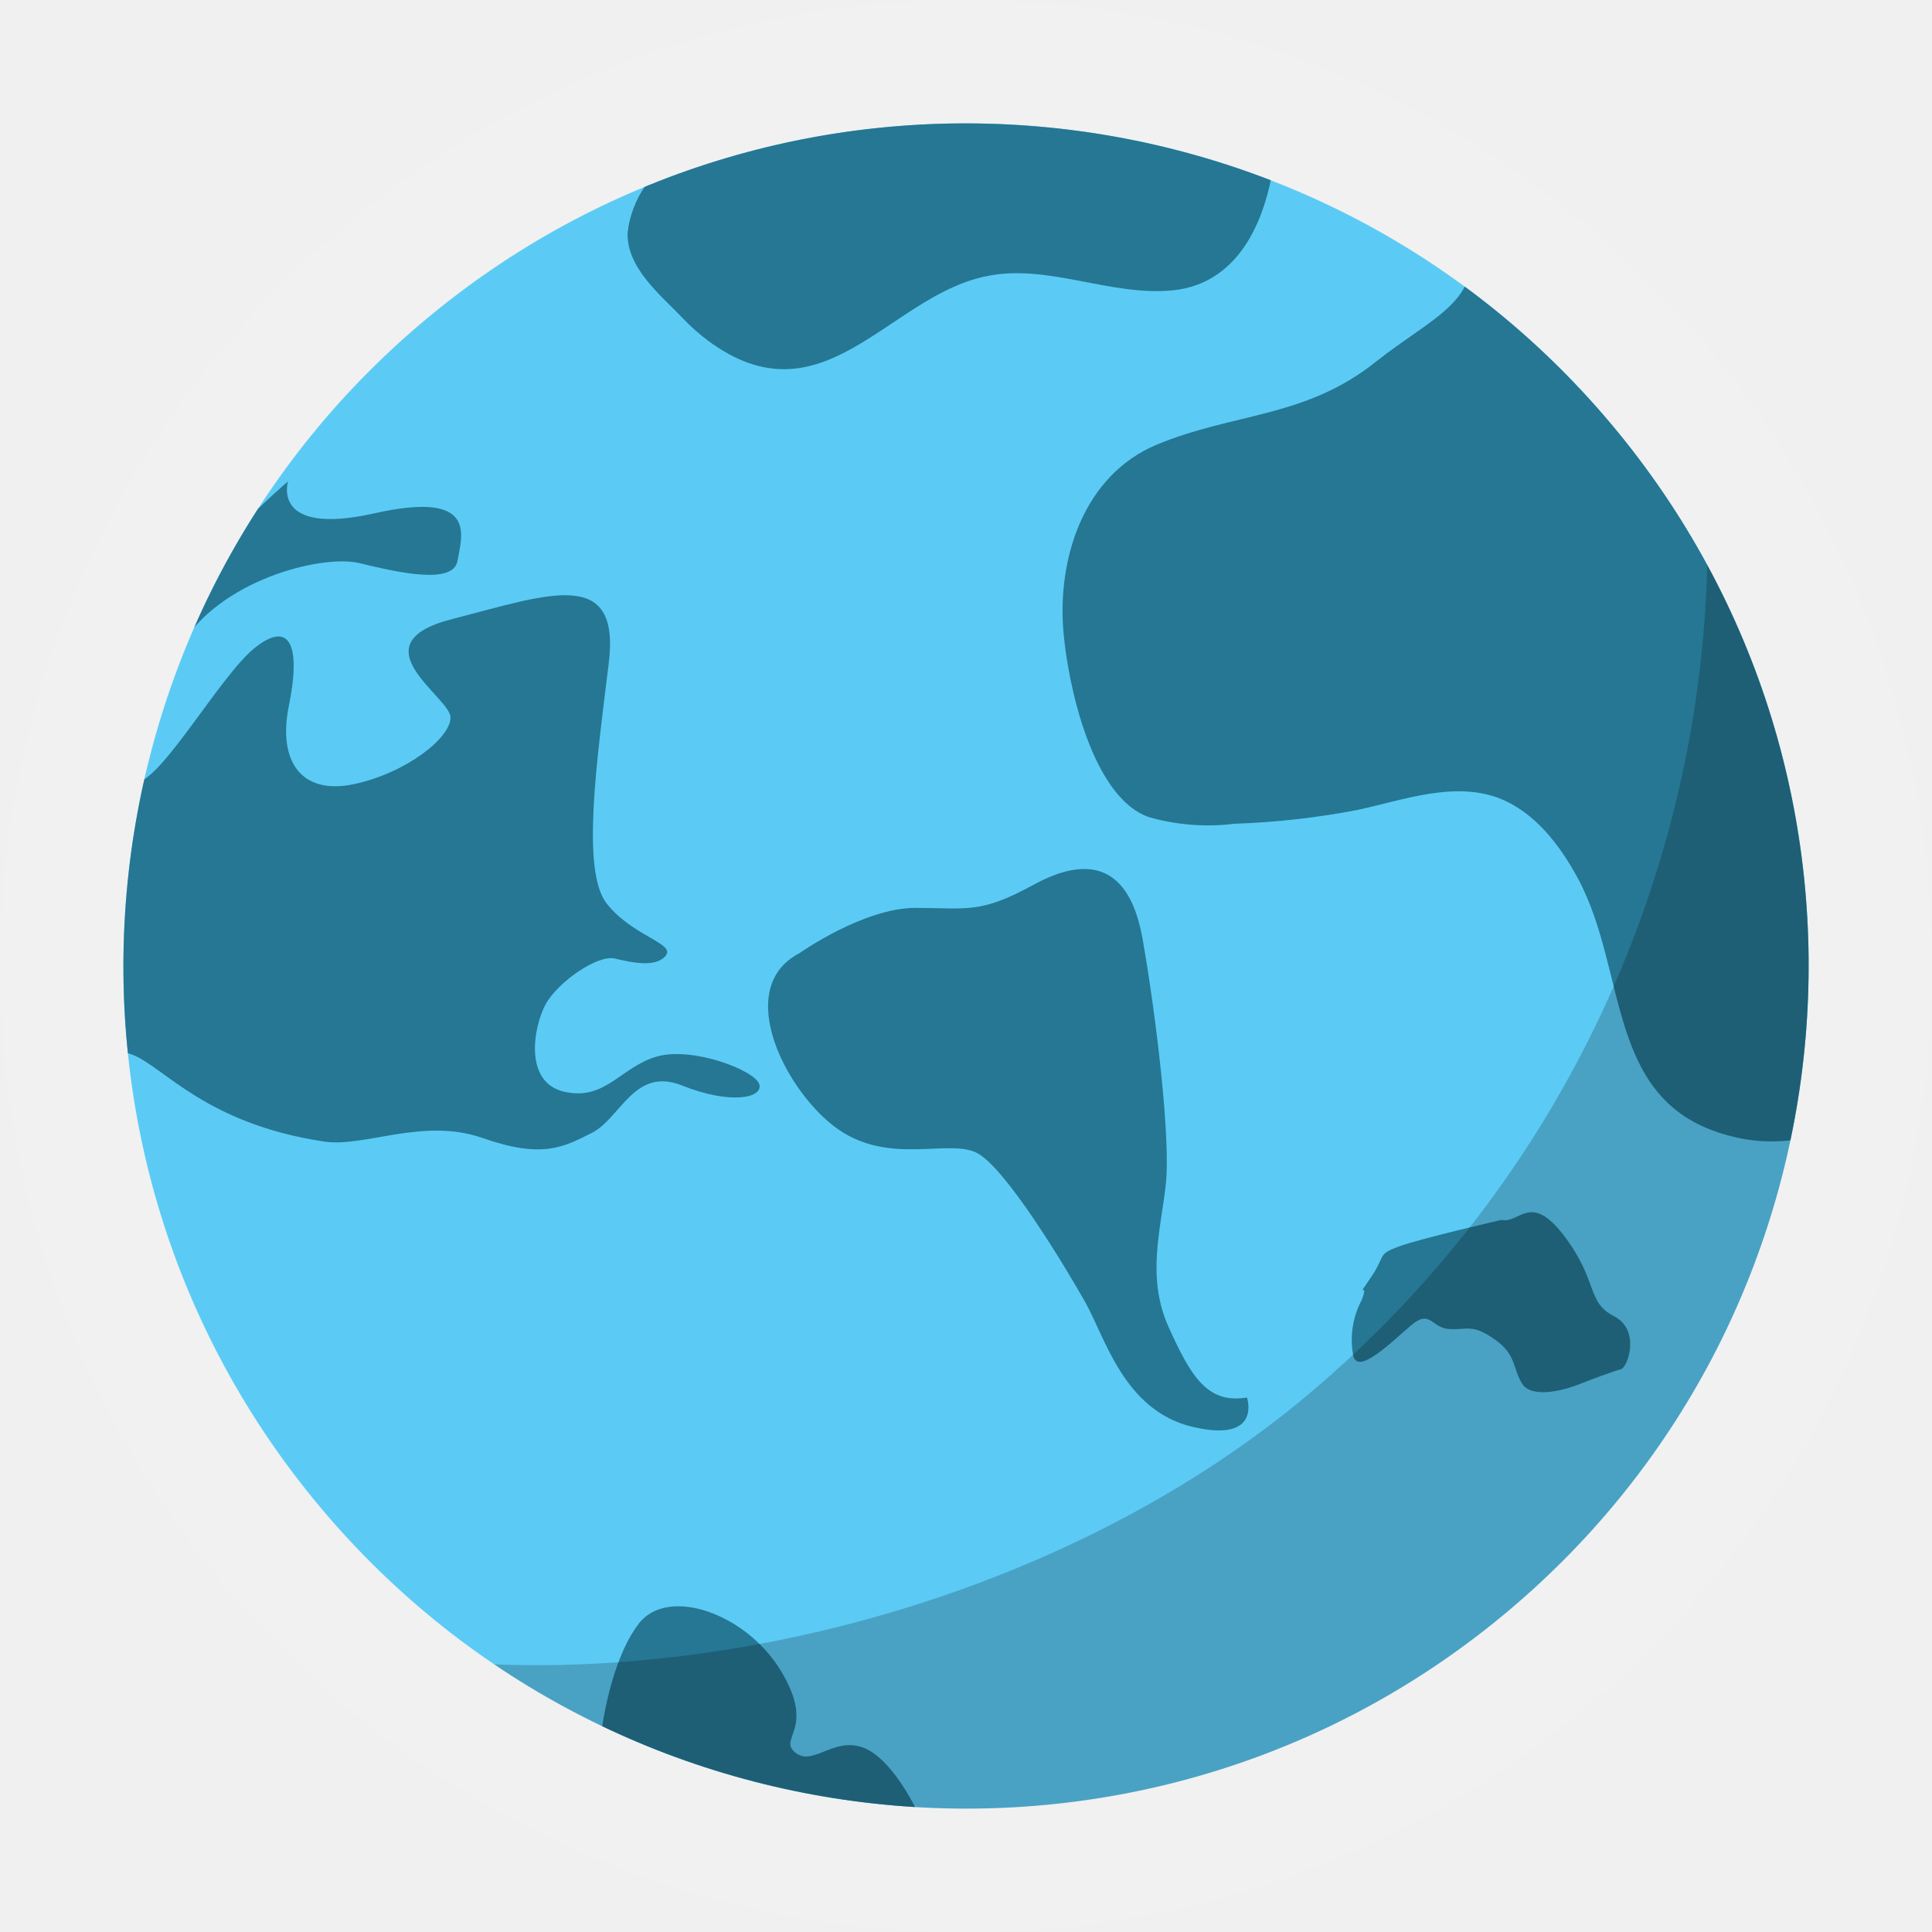
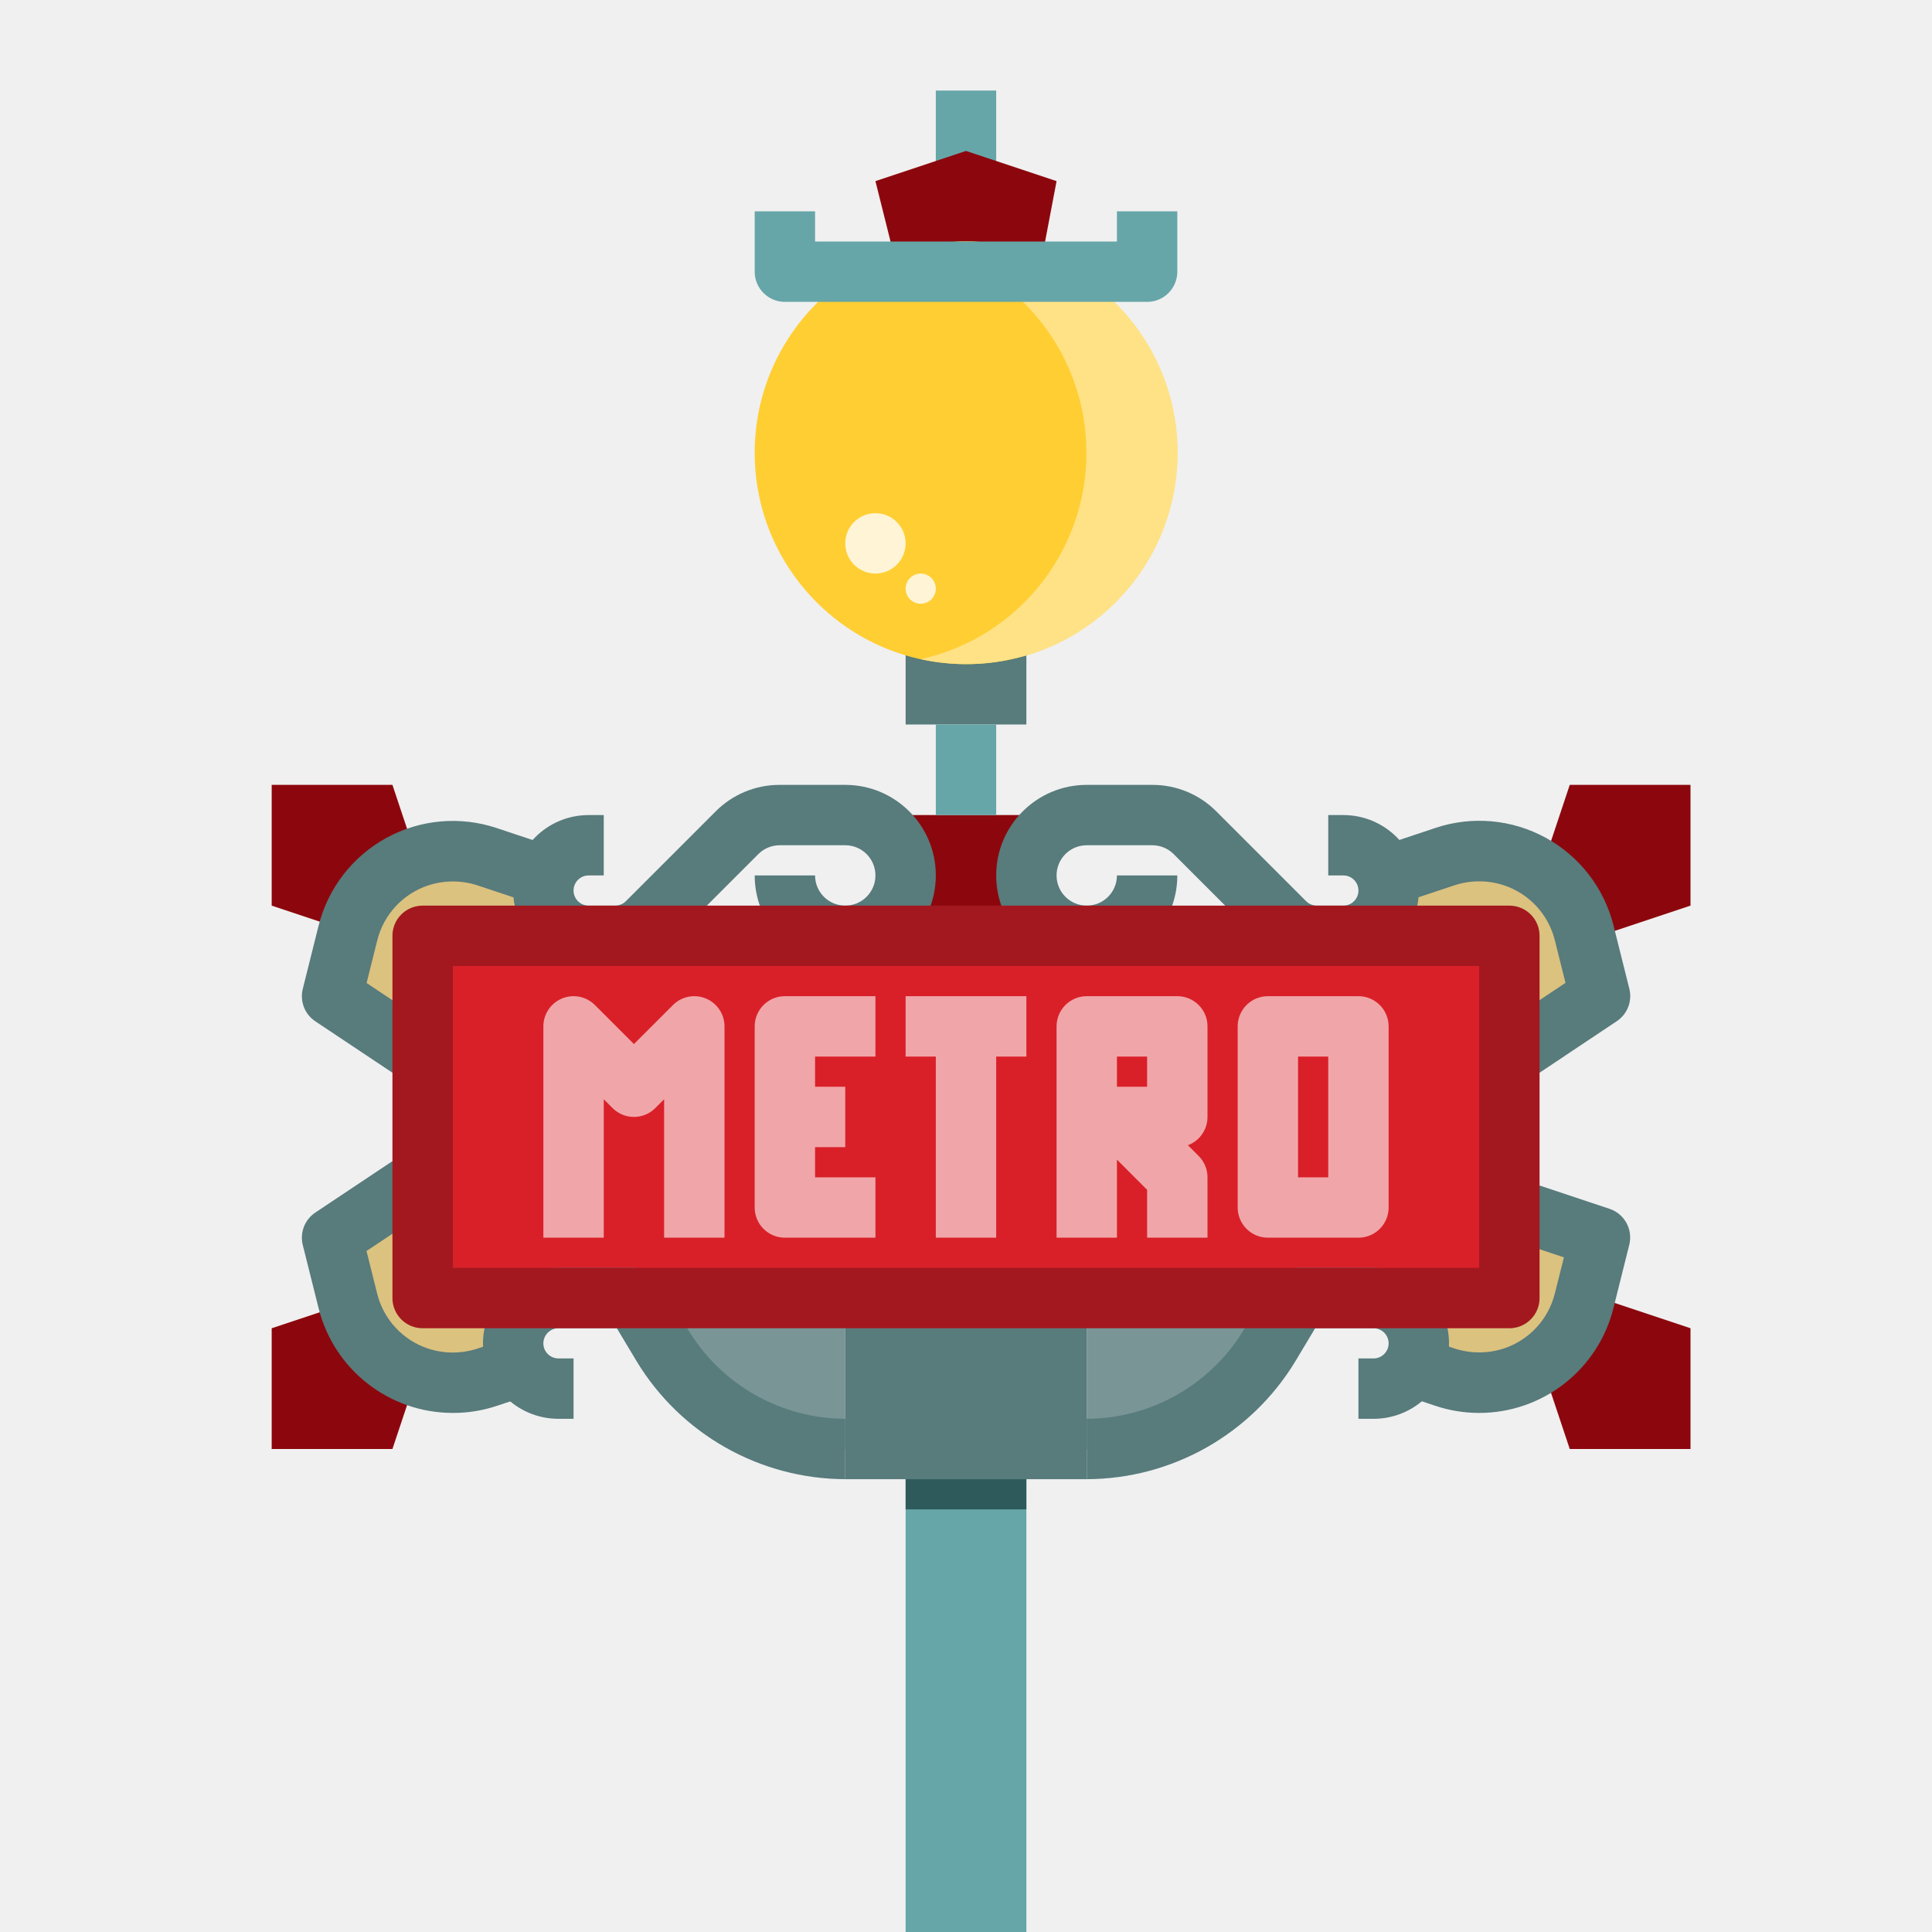
- <svg xmlns="http://www.w3.org/2000/svg" viewBox="0 0 139.64 139.64">
-   <defs>
-     <style>.cls-1{fill:#5bcbf5;}.cls-2{fill:#fff;opacity:0.1;}.cls-3{clip-path:url(#clip-path);}.cls-4{fill:#257793;}.cls-5{opacity:0.2;}</style>
-     <clipPath id="clip-path">
-       <circle class="cls-1" cx="69.82" cy="69.82" r="60.9" transform="translate(-28.55 61.3) rotate(-40.05)" />
-     </clipPath>
-   </defs>
-   <g id="Layer_2" data-name="Layer 2">
-     <g id="Layer_1-2" data-name="Layer 1">
-       <g id="earth">
-         <circle class="cls-2" cx="69.82" cy="69.82" r="69.82" transform="translate(-28.91 70.93) rotate(-45.64)" />
-         <circle class="cls-1" cx="69.82" cy="69.82" r="60.9" transform="translate(-28.55 61.3) rotate(-40.05)" />
-         <g class="cls-3">
-           <path class="cls-4" d="M2.63,74.4A52.68,52.68,0,0,1,20.82,34.79s-1.28,4,6.25,2.31,6.3,1.65,6,3.43-4.4.82-7.1.17S15.78,41.92,13,46.8s-5.26,8.9-3.54,9.74,6.33-7.66,9-9.75S21.7,47,20.88,51s.88,6.48,4.68,5.68,7.06-3.38,7-4.85-6.84-5.3.1-7.08S44.86,40.9,44,47.92s-2,15-.16,17.37,5,2.89,4.28,3.78-2.44.5-3.69.21-4.13,1.71-5,3.32-1.6,5.64,1.36,6.31,4.07-1.78,6.66-2.54,7.14,1,7.43,2-2.1,1.48-5.57.09-4.45,2.37-6.53,3.42-3.6,1.88-7.91.37-8.57.73-11.51.25C14.89,81.2,11.94,77.2,9.6,76.24a47.8,47.8,0,0,0-7-1.84Zm0,0" />
-           <path class="cls-4" d="M57.77,68.9s4.64-3.28,8.39-3.28,4.65.46,8.54-1.67,6.92-1.52,7.88,3.9,2.05,14.45,1.68,17.77-1.41,6.72.21,10.31,2.81,5.55,5.66,5.08c0,0,1.11,3.29-3.89,2.13s-6.36-6.46-7.79-9-5.85-9.9-7.92-10.85-6.21.9-9.91-1.64S52.88,71.46,57.77,68.9Zm0,0" />
-           <path class="cls-4" d="M106.07,17.4c1.23,4.3-2.64,5.57-6.63,8.75-5.12,4.08-10.2,3.65-15.86,6-5.25,2.22-7.16,8.17-6.72,13.48.33,3.94,2.09,12,6.18,13.43a15.55,15.55,0,0,0,6.17.48,57.4,57.4,0,0,0,8.91-1c3.36-.73,6.88-2.05,10.12-.89,2.67,1,4.5,3.41,5.84,5.9C117.72,70.39,116,79.75,125,82.09a11.6,11.6,0,0,0,9.61-1.62,75.57,75.57,0,0,0-28.5-63.07Z" />
-           <path class="cls-4" d="M46.65,13.42a7.4,7.4,0,0,0-1.29,3.41c-.07,2.56,2.44,4.54,4,6.18a14.68,14.68,0,0,0,1.81,1.61c8.25,6.11,13-3.14,20-4.63,4.45-1,9,1.43,13.55,1,5.14-.49,7.15-5.71,7.53-10.86q-3.75-2.91-7.75-5.49c-12.81-8.26-30-4.51-37.78,8.61Z" />
-           <path class="cls-4" d="M43.49,125.16a41.14,41.14,0,0,0,22.75,5.65s-1.78-3.78-3.91-4.52-3.6,1.42-4.86.37,1.51-1.65-1-5.85-8.19-6.18-10.29-3.47-2.71,7.82-2.71,7.82Z" />
-           <path class="cls-4" d="M108.53,88.17c1.31.3,2.08-2.07,4.54,1.18s1.59,4.76,3.57,5.77,1,3.73.51,3.85-2.16.74-3.06,1.1-3.37,1.08-4.08-.07-.38-2.07-2-3.21-2-.64-3.28-.73-1.35-1.43-2.7-.3-4,3.82-4.24,2.12a6.14,6.14,0,0,1,.62-3.9c.62-1.57-.56.14.62-1.57s.47-1.71,2-2.29S108.53,88.17,108.53,88.17Z" />
-           <path class="cls-5" d="M123.42,39.39A80.86,80.86,0,0,1,94.54,100.8c-16.43,13.81-40.15,20.53-60,19.44a55.56,55.56,0,0,0,4.67,3,61.5,61.5,0,0,0,84.22-83.87Z" />
-         </g>
-       </g>
+ <svg xmlns="http://www.w3.org/2000/svg" version="1.1" width="512" height="512" x="0" y="0" viewBox="0 0 64 64" style="enable-background:new 0 0 512 512" xml:space="preserve" class="">
+   <g>
+     <g data-name="17-Paris metro">
+       <path fill="#66a6a8" d="M31 3h2v3h-2z" data-original="#66a6a8" class="" />
+       <path fill="#dbc27f" d="m18 29-1.867-.622a3.585 3.585 0 0 0-2.266 0 3.582 3.582 0 0 0-2.344 2.531L11 33l3 2M46 29l1.867-.622a3.585 3.585 0 0 1 2.266 0 3.582 3.582 0 0 1 2.344 2.531L53 33l-3 2M46 45l1.867.622a3.585 3.585 0 0 0 2.266 0 3.582 3.582 0 0 0 2.344-2.531L53 41l-3-1M18 45l-1.867.622a3.585 3.585 0 0 1-2.266 0 3.582 3.582 0 0 1-2.344-2.531L11 41l3-2" data-original="#dbc27f" />
+       <path fill="#8c070d" d="m30 10-1-4 3-1 3 1-.688 3.625M30 27h4v4h-4z" data-original="#8c070d" />
+       <path fill="#587b7c" d="M30 21h4v3h-4z" data-original="#587b7c" />
+       <path fill="#8c070d" d="m12 43-3 1v4h4l1-3M12 31l-3-1v-4h4l1 3M53 31l3-1v-4h-4l-1 3M53 43l3 1v4h-4l-1-3" data-original="#8c070d" />
+       <circle cx="32" cy="15" r="7" fill="#ffce33" data-original="#ffce33" class="" />
+       <path fill="#ffe285" d="M32 8a7 7 0 0 0-1.5.165 7 7 0 0 1 0 13.67A7 7 0 1 0 32 8z" data-original="#ffe285" class="" />
+       <path fill="#66a6a8" d="M30 49h4v15h-4z" data-original="#66a6a8" class="" />
+       <path fill="#799596" d="m43 43-.942 1.57A7.064 7.064 0 0 1 36 48v-5M21 43l.942 1.57A7.064 7.064 0 0 0 28 48v-5" data-original="#799596" />
+       <path fill="#587b7c" d="M28 43h8v6h-8z" data-original="#587b7c" />
+       <path fill="#d92029" d="M14 31h36v12H14z" data-original="#d92029" />
+       <path fill="#f0a6a9" d="M29 35v-2h-3a1 1 0 0 0-1 1v6a1 1 0 0 0 1 1h3v-2h-2v-1h1v-2h-1v-1zM34 33h-4v2h1v6h2v-6h1zM40 41h-2v-1.586l-1-1V41h-2v-7a1 1 0 0 1 1-1h3a1 1 0 0 1 1 1v3a1 1 0 0 1-.649.937l.356.356A1 1 0 0 1 40 39zm-3-5h1v-1h-1zM45 41h-3a1 1 0 0 1-1-1v-6a1 1 0 0 1 1-1h3a1 1 0 0 1 1 1v6a1 1 0 0 1-1 1zm-2-2h1v-4h-1zM24 41h-2v-4.586l-.293.293a1 1 0 0 1-1.414 0L20 36.414V41h-2v-7a1 1 0 0 1 1.707-.707L21 34.586l1.293-1.293A1 1 0 0 1 24 34z" data-original="#f0a6a9" />
+       <path fill="#587b7c" d="M28 49a8.108 8.108 0 0 1-6.916-3.915L20.434 44H18.5a.5.5 0 0 0 0 1h.5v2h-.5a2.5 2.5 0 0 1 0-5H21a1 1 0 0 1 .857.485l.942 1.571A6.1 6.1 0 0 0 28 47zM36 49v-2a6.1 6.1 0 0 0 5.2-2.944l.942-1.571A1 1 0 0 1 43 42h2.5a2.5 2.5 0 0 1 0 5H45v-2h.5a.5.5 0 0 0 0-1h-1.934l-.65 1.085A8.108 8.108 0 0 1 36 49z" data-original="#587b7c" />
+       <path fill="#66a6a8" d="M31 24h2v3h-2z" data-original="#66a6a8" class="" />
+       <path fill="#587b7c" d="M28 32a3 3 0 0 1-3-3h2a1 1 0 1 0 1-1h-2.171a1 1 0 0 0-.708.293l-2.975 2.975a2.516 2.516 0 0 1-1.767.732H19.5a2.5 2.5 0 0 1 0-5h.5v2h-.5a.5.5 0 0 0 0 1h.879a.507.507 0 0 0 .353-.146l2.975-2.975A2.978 2.978 0 0 1 25.829 26H28a3 3 0 0 1 0 6zM44.5 32h-.879a2.516 2.516 0 0 1-1.767-.732l-2.975-2.975a1 1 0 0 0-.708-.293H36a1 1 0 1 0 1 1h2a3 3 0 1 1-3-3h2.171a2.978 2.978 0 0 1 2.122.879l2.975 2.975a.507.507 0 0 0 .353.146h.879a.5.5 0 0 0 0-1H44v-2h.5a2.5 2.5 0 0 1 0 5z" data-original="#587b7c" />
+       <path fill="#587b7c" d="m13.445 35.832-3-2a1 1 0 0 1-.415-1.074l.523-2.091a4.584 4.584 0 0 1 5.9-3.237l1.866.622-.632 1.9-1.867-.622a2.623 2.623 0 0 0-1.634 0 2.573 2.573 0 0 0-1.69 1.825l-.352 1.408 2.414 1.609zM50.555 35.832l-1.11-1.664 2.414-1.609-.352-1.408a2.573 2.573 0 0 0-1.69-1.825 2.623 2.623 0 0 0-1.634 0l-1.867.622-.632-1.9 1.867-.622a4.583 4.583 0 0 1 5.9 3.237l.523 2.091a1 1 0 0 1-.415 1.074zM49 46.805a4.563 4.563 0 0 1-1.45-.235l-1.866-.622.632-1.9 1.867.622a2.623 2.623 0 0 0 1.634 0 2.573 2.573 0 0 0 1.69-1.825l.3-1.193-2.121-.708.632-1.9 3 1a1 1 0 0 1 .654 1.19l-.523 2.091A4.582 4.582 0 0 1 49 46.805zM15 46.805a4.582 4.582 0 0 1-4.447-3.472l-.523-2.091a1 1 0 0 1 .415-1.074l3-2 1.11 1.664-2.414 1.609.352 1.408a2.573 2.573 0 0 0 1.69 1.825 2.623 2.623 0 0 0 1.634 0l1.867-.622.632 1.9-1.867.622a4.552 4.552 0 0 1-1.449.231z" data-original="#587b7c" />
+       <path fill="#66a6a8" d="M38 10H26a1 1 0 0 1-1-1V7h2v1h10V7h2v2a1 1 0 0 1-1 1z" data-original="#66a6a8" class="" />
+       <path fill="#a3181f" d="M50 44H14a1 1 0 0 1-1-1V31a1 1 0 0 1 1-1h36a1 1 0 0 1 1 1v12a1 1 0 0 1-1 1zm-35-2h34V32H15z" data-original="#a3181f" />
+       <circle cx="29" cy="18" r="1" fill="#fff5d6" data-original="#fff5d6" />
+       <circle cx="30.5" cy="19.5" r=".5" fill="#fff5d6" data-original="#fff5d6" />
+       <path fill="#2e5a5b" d="M30 49h4v1h-4z" data-original="#2e5a5b" />
    </g>
  </g>
</svg>
